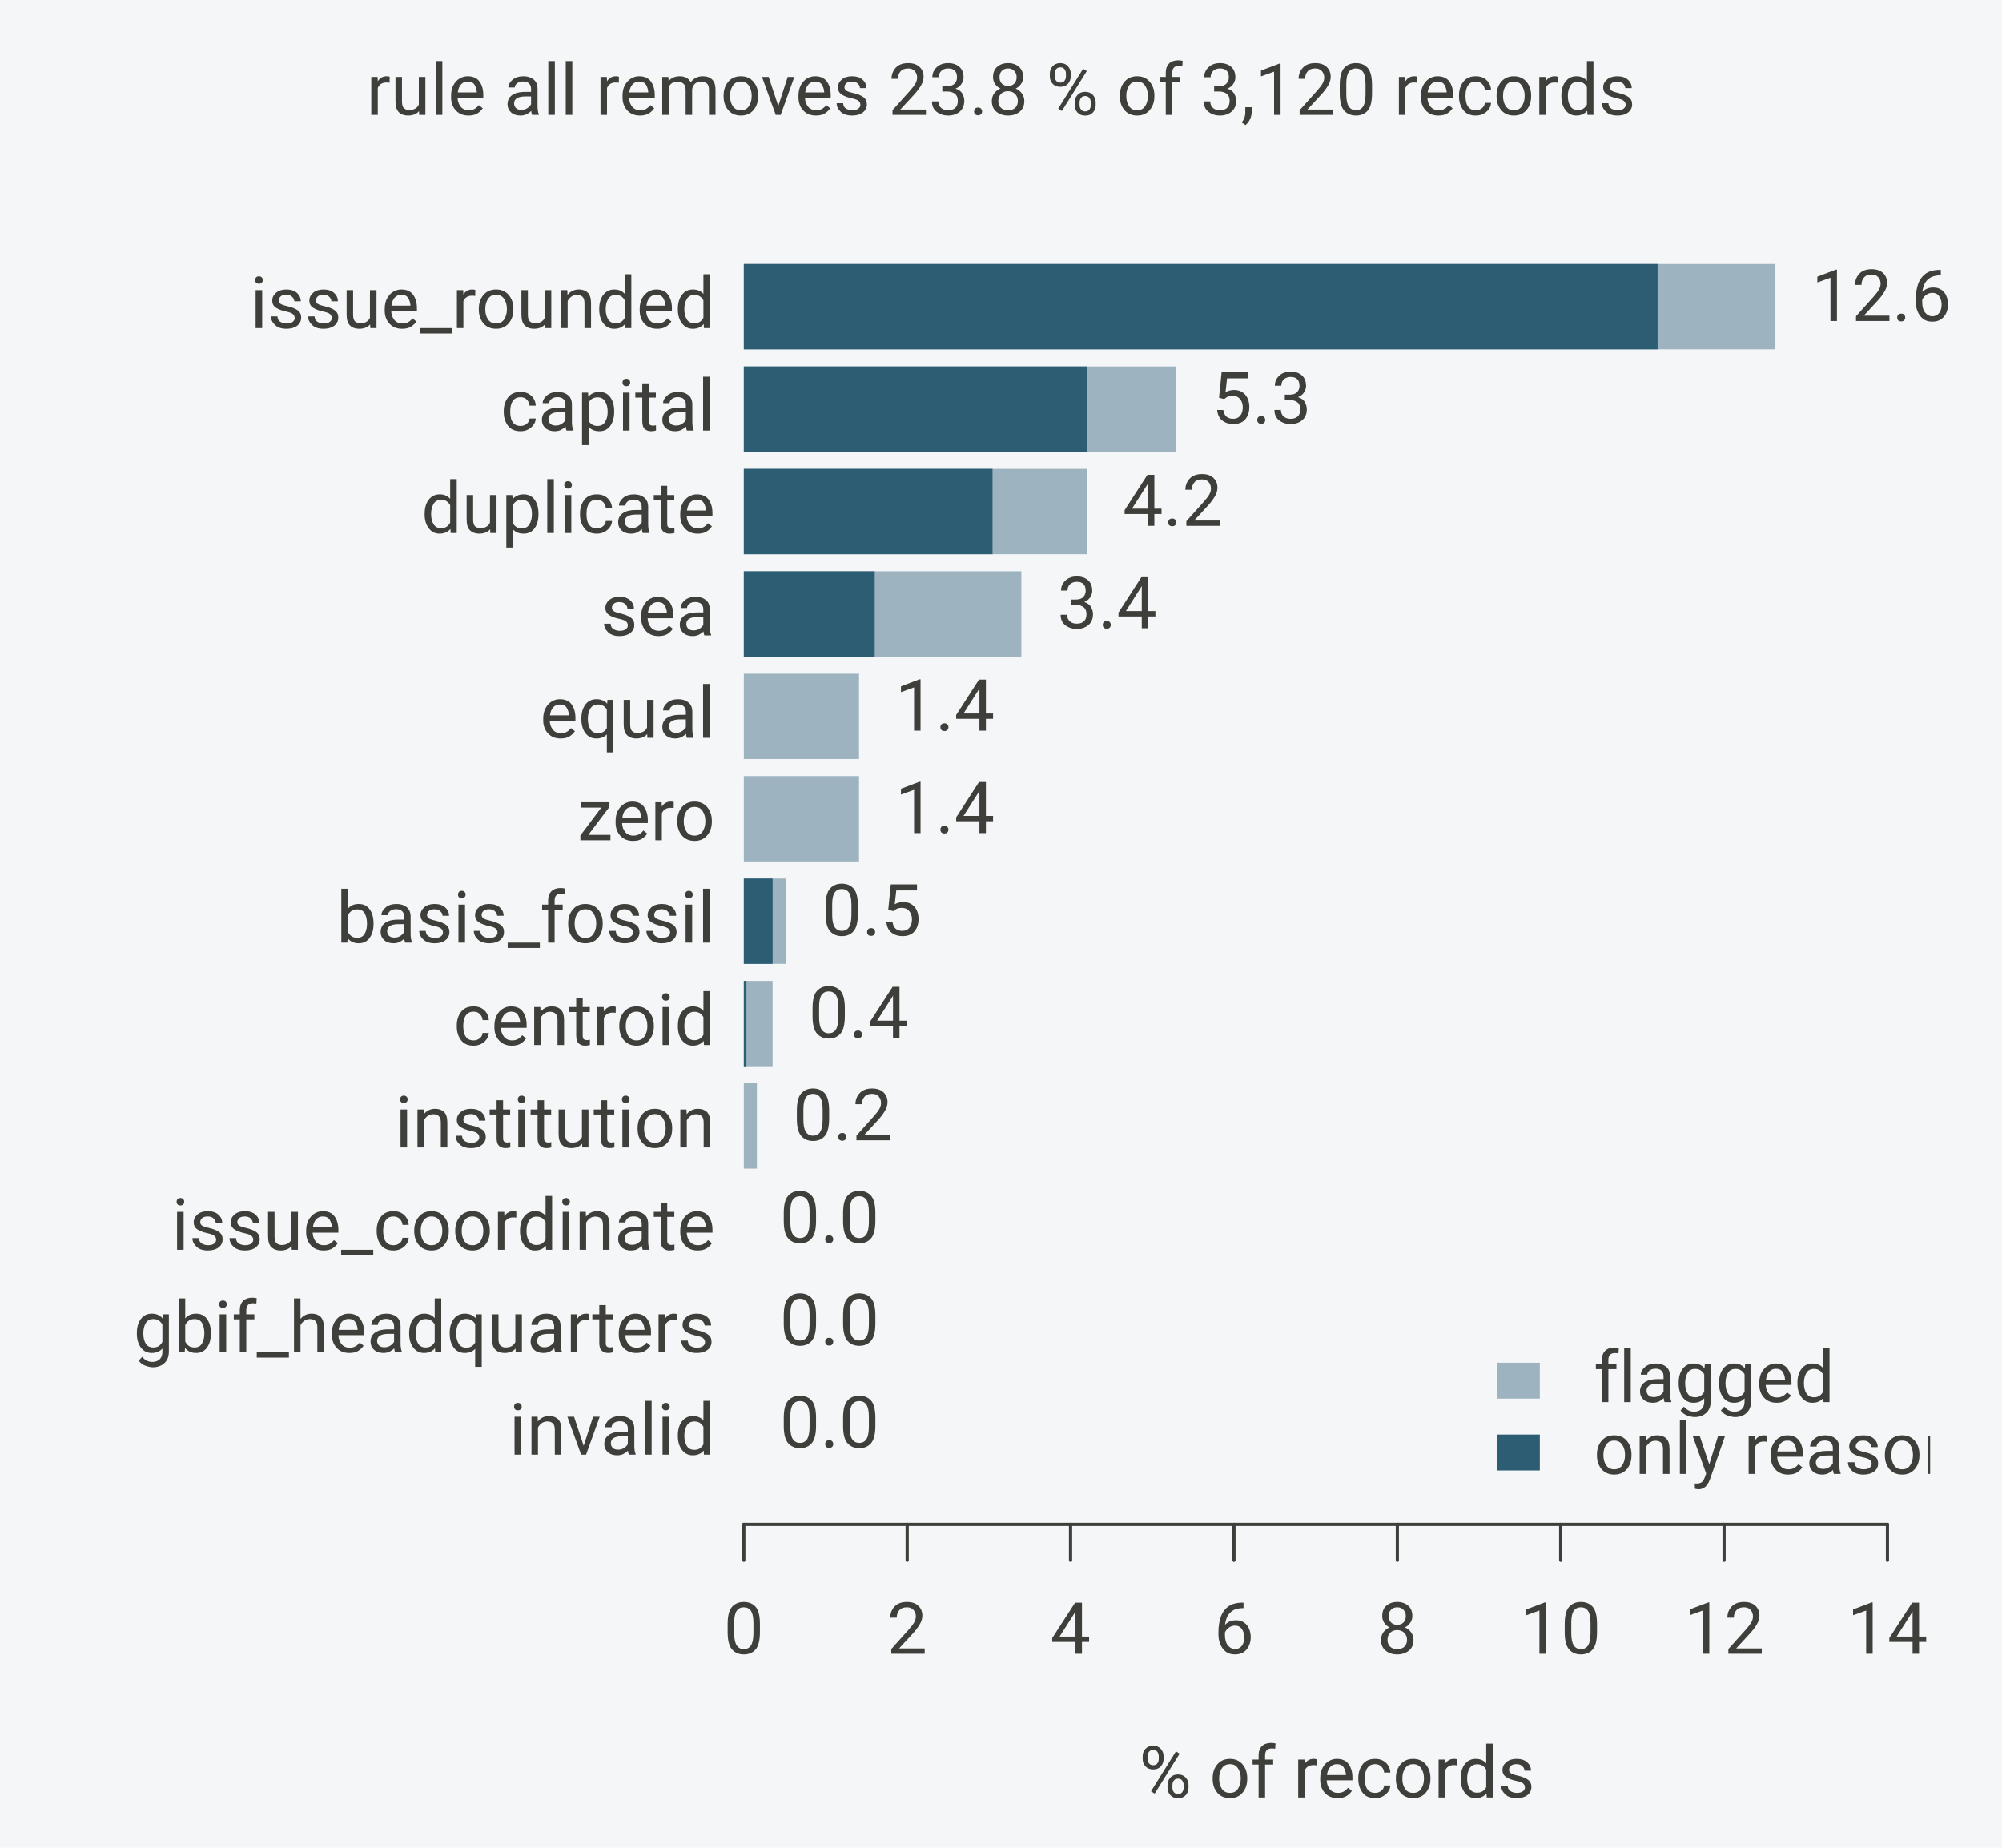
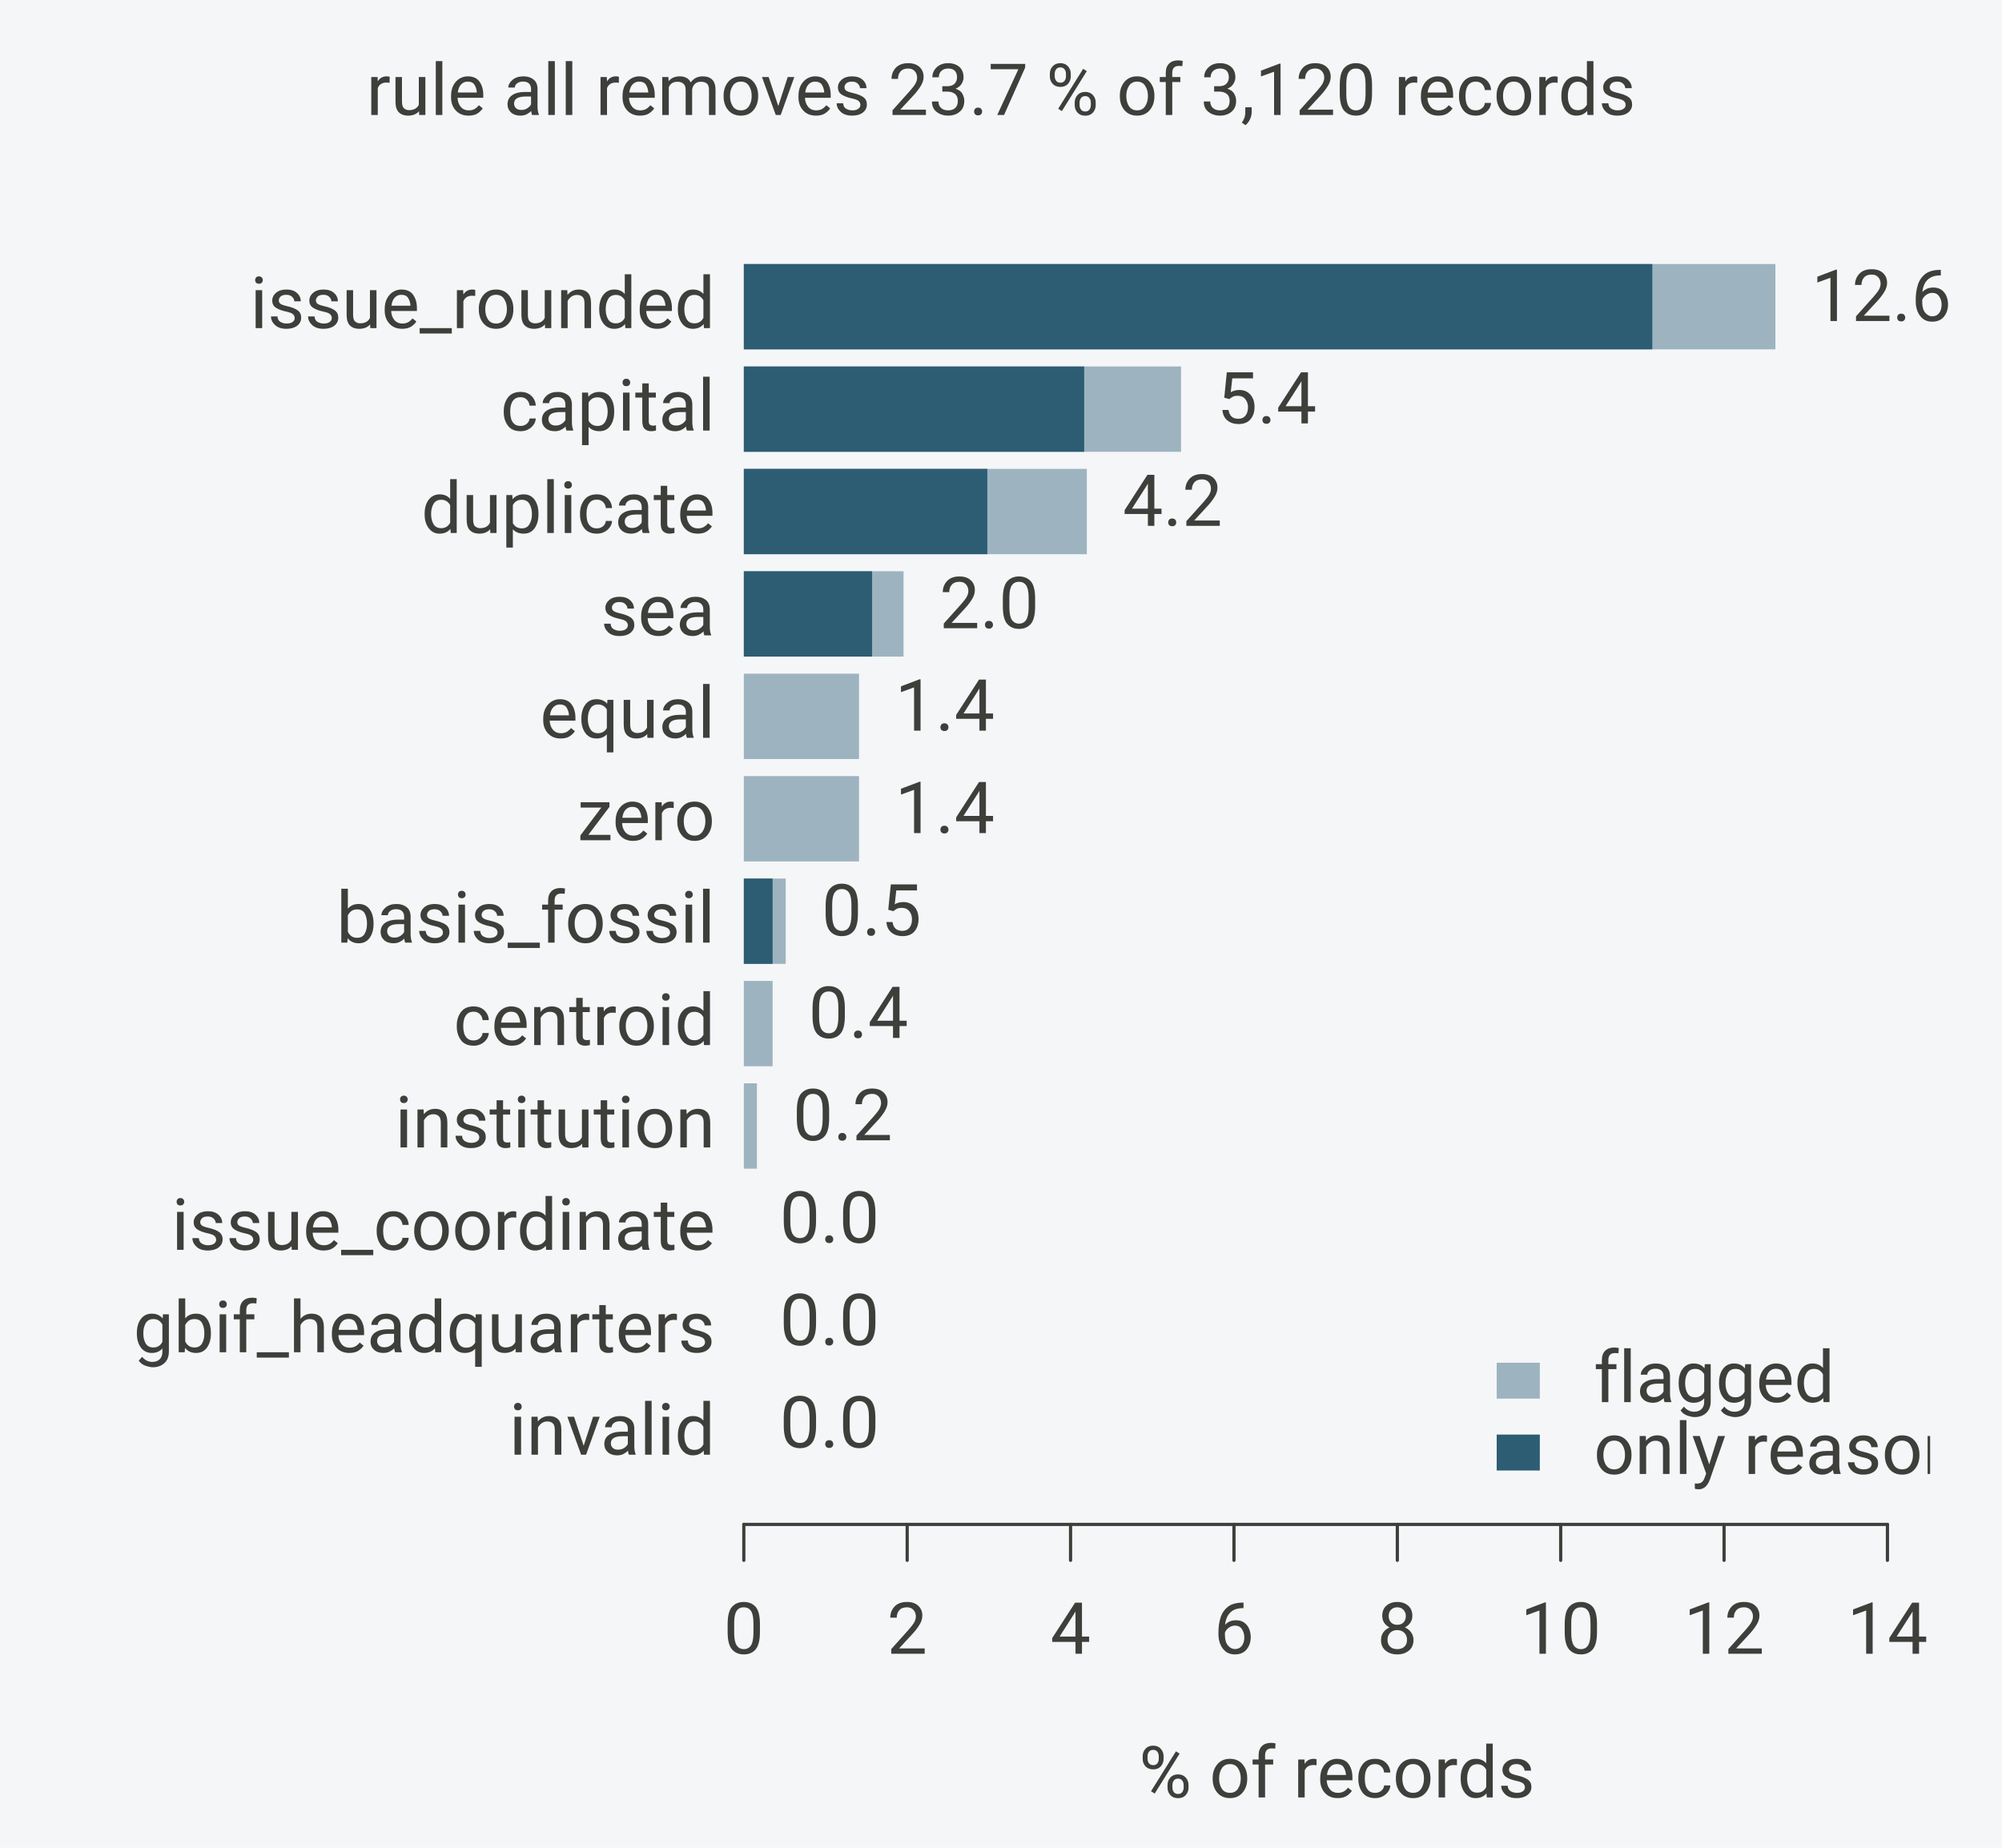
<svg xmlns="http://www.w3.org/2000/svg" width="468.00pt" height="432.00pt" viewBox="0 0 468.00 432.00">
  <g class="svglite">
    <defs>
      <style type="text/css">
    /* theme-aware-processed */
    .svglite line, .svglite polyline, .svglite polygon, .svglite path, .svglite circle {
      fill: none;
      stroke: #3E3F3A;
      stroke-linecap: round;
      stroke-linejoin: round;
      stroke-miterlimit: 10.00;
    }
    .svglite &gt; g &gt; rect {
      fill: none;
      stroke: #3E3F3A;
      stroke-linecap: round;
      stroke-linejoin: round;
      stroke-miterlimit: 10.00;
    }
    .svglite text {
      white-space: pre;
      fill: #3E3F3A;
    }
    .svglite g.glyphgroup path {
      fill: inherit;
      stroke: none;
    }
  </style>
    </defs>
    <rect class="svg-bg" width="100%" height="100%" style="stroke: none; fill: #F5F6F8;" />
    <defs>
      <clipPath id="cpMC4wMHw0NjguMDB8MC4wMHw0MzIuMDA=">
        <rect x="0.00" y="0.00" width="468.00" height="432.00" />
      </clipPath>
    </defs>
    <g clip-path="url(#cpMC4wMHw0NjguMDB8MC4wMHw0MzIuMDA=)">
      <rect x="173.88" y="325.11" width="0.00" height="19.95" style="stroke-width: 0.75; stroke: none; fill: #9DB4C0;" />
      <rect x="173.88" y="301.17" width="0.00" height="19.95" style="stroke-width: 0.75; stroke: none; fill: #9DB4C0;" />
      <rect x="173.88" y="277.23" width="0.00" height="19.95" style="stroke-width: 0.75; stroke: none; fill: #9DB4C0;" />
      <rect x="173.88" y="253.28" width="3.06" height="19.95" style="stroke-width: 0.75; stroke: none; fill: #9DB4C0;" />
      <rect x="173.88" y="229.34" width="6.73" height="19.95" style="stroke-width: 0.75; stroke: none; fill: #9DB4C0;" />
      <rect x="173.88" y="205.40" width="9.79" height="19.95" style="stroke-width: 0.75; stroke: none; fill: #9DB4C0;" />
      <rect x="173.88" y="181.45" width="26.93" height="19.95" style="stroke-width: 0.75; stroke: none; fill: #9DB4C0;" />
      <rect x="173.88" y="157.51" width="26.93" height="19.95" style="stroke-width: 0.75; stroke: none; fill: #9DB4C0;" />
-       <rect x="173.88" y="133.56" width="64.88" height="19.95" style="stroke-width: 0.75; stroke: none; fill: #9DB4C0;" />
+       <rect x="173.88" y="133.56" width="37.34" height="19.95" style="stroke-width: 0.75; stroke: none; fill: #9DB4C0;" />
      <rect x="173.88" y="109.62" width="80.18" height="19.95" style="stroke-width: 0.75; stroke: none; fill: #9DB4C0;" />
-       <rect x="173.88" y="85.68" width="100.99" height="19.95" style="stroke-width: 0.75; stroke: none; fill: #9DB4C0;" />
+       <rect x="173.88" y="85.68" width="102.21" height="19.95" style="stroke-width: 0.75; stroke: none; fill: #9DB4C0;" />
      <rect x="173.88" y="61.73" width="241.15" height="19.95" style="stroke-width: 0.75; stroke: none; fill: #9DB4C0;" />
      <text x="312.54" y="420.24" text-anchor="middle" style="font-size: 1.4em; font-family: &quot;Roboto&quot;, -apple-system, BlinkMacSystemFont, &quot;Segoe UI&quot;, system-ui, sans-serif;">% of records</text>
      <line x1="173.88" y1="356.40" x2="441.22" y2="356.40" style="stroke-width: 0.75;" />
      <line x1="173.88" y1="356.40" x2="173.88" y2="364.80" style="stroke-width: 0.75;" />
      <line x1="212.07" y1="356.40" x2="212.07" y2="364.80" style="stroke-width: 0.75;" />
      <line x1="250.26" y1="356.40" x2="250.26" y2="364.80" style="stroke-width: 0.75;" />
      <line x1="288.46" y1="356.40" x2="288.46" y2="364.80" style="stroke-width: 0.75;" />
      <line x1="326.65" y1="356.40" x2="326.65" y2="364.80" style="stroke-width: 0.75;" />
      <line x1="364.84" y1="356.40" x2="364.84" y2="364.80" style="stroke-width: 0.75;" />
      <line x1="403.03" y1="356.40" x2="403.03" y2="364.80" style="stroke-width: 0.75;" />
      <line x1="441.22" y1="356.40" x2="441.22" y2="364.80" style="stroke-width: 0.75;" />
      <text x="173.88" y="386.64" text-anchor="middle" style="font-size: 1.4em; font-family: &quot;Roboto&quot;, -apple-system, BlinkMacSystemFont, &quot;Segoe UI&quot;, system-ui, sans-serif;">0</text>
      <text x="212.07" y="386.64" text-anchor="middle" style="font-size: 1.4em; font-family: &quot;Roboto&quot;, -apple-system, BlinkMacSystemFont, &quot;Segoe UI&quot;, system-ui, sans-serif;">2</text>
      <text x="250.26" y="386.64" text-anchor="middle" style="font-size: 1.4em; font-family: &quot;Roboto&quot;, -apple-system, BlinkMacSystemFont, &quot;Segoe UI&quot;, system-ui, sans-serif;">4</text>
      <text x="288.46" y="386.64" text-anchor="middle" style="font-size: 1.4em; font-family: &quot;Roboto&quot;, -apple-system, BlinkMacSystemFont, &quot;Segoe UI&quot;, system-ui, sans-serif;">6</text>
      <text x="326.65" y="386.64" text-anchor="middle" style="font-size: 1.4em; font-family: &quot;Roboto&quot;, -apple-system, BlinkMacSystemFont, &quot;Segoe UI&quot;, system-ui, sans-serif;">8</text>
      <text x="364.84" y="386.64" text-anchor="middle" style="font-size: 1.4em; font-family: &quot;Roboto&quot;, -apple-system, BlinkMacSystemFont, &quot;Segoe UI&quot;, system-ui, sans-serif;">10</text>
      <text x="403.03" y="386.64" text-anchor="middle" style="font-size: 1.4em; font-family: &quot;Roboto&quot;, -apple-system, BlinkMacSystemFont, &quot;Segoe UI&quot;, system-ui, sans-serif;">12</text>
      <text x="441.22" y="386.64" text-anchor="middle" style="font-size: 1.4em; font-family: &quot;Roboto&quot;, -apple-system, BlinkMacSystemFont, &quot;Segoe UI&quot;, system-ui, sans-serif;">14</text>
-       <rect x="173.88" y="325.11" width="0.00" height="19.95" style="stroke-width: 0.75; stroke: none; fill: #2C5D73;" />
-       <rect x="173.88" y="301.17" width="0.00" height="19.95" style="stroke-width: 0.75; stroke: none; fill: #2C5D73;" />
-       <rect x="173.88" y="277.23" width="0.00" height="19.95" style="stroke-width: 0.75; stroke: none; fill: #2C5D73;" />
-       <rect x="173.88" y="253.28" width="0.00" height="19.95" style="stroke-width: 0.75; stroke: none; fill: #2C5D73;" />
-       <rect x="173.88" y="229.34" width="0.61" height="19.95" style="stroke-width: 0.75; stroke: none; fill: #2C5D73;" />
-       <rect x="173.88" y="205.40" width="6.73" height="19.95" style="stroke-width: 0.75; stroke: none; fill: #2C5D73;" />
-       <rect x="173.88" y="181.45" width="0.00" height="19.95" style="stroke-width: 0.75; stroke: none; fill: #2C5D73;" />
-       <rect x="173.88" y="157.51" width="0.00" height="19.95" style="stroke-width: 0.75; stroke: none; fill: #2C5D73;" />
-       <rect x="173.88" y="133.56" width="30.60" height="19.95" style="stroke-width: 0.75; stroke: none; fill: #2C5D73;" />
-       <rect x="173.88" y="109.62" width="58.14" height="19.95" style="stroke-width: 0.75; stroke: none; fill: #2C5D73;" />
-       <rect x="173.88" y="85.68" width="80.18" height="19.95" style="stroke-width: 0.75; stroke: none; fill: #2C5D73;" />
-       <rect x="173.88" y="61.73" width="213.61" height="19.95" style="stroke-width: 0.75; stroke: none; fill: #2C5D73;" />
+       <rect class="preserve-color" x="173.88" y="325.11" width="0.00" height="19.95" style="stroke-width: 0.75; stroke: none; fill: #2C5D73;" />
+       <rect class="preserve-color" x="173.88" y="301.17" width="0.00" height="19.95" style="stroke-width: 0.75; stroke: none; fill: #2C5D73;" />
+       <rect class="preserve-color" x="173.88" y="277.23" width="0.00" height="19.95" style="stroke-width: 0.75; stroke: none; fill: #2C5D73;" />
+       <rect class="preserve-color" x="173.88" y="253.28" width="0.00" height="19.95" style="stroke-width: 0.75; stroke: none; fill: #2C5D73;" />
+       <rect class="preserve-color" x="173.88" y="229.34" width="0.00" height="19.95" style="stroke-width: 0.75; stroke: none; fill: #2C5D73;" />
+       <rect class="preserve-color" x="173.88" y="205.40" width="6.73" height="19.95" style="stroke-width: 0.75; stroke: none; fill: #2C5D73;" />
+       <rect class="preserve-color" x="173.88" y="181.45" width="0.00" height="19.95" style="stroke-width: 0.75; stroke: none; fill: #2C5D73;" />
+       <rect class="preserve-color" x="173.88" y="157.51" width="0.00" height="19.95" style="stroke-width: 0.75; stroke: none; fill: #2C5D73;" />
+       <rect class="preserve-color" x="173.88" y="133.56" width="29.99" height="19.95" style="stroke-width: 0.75; stroke: none; fill: #2C5D73;" />
+       <rect class="preserve-color" x="173.88" y="109.62" width="56.92" height="19.95" style="stroke-width: 0.75; stroke: none; fill: #2C5D73;" />
+       <rect class="preserve-color" x="173.88" y="85.68" width="79.57" height="19.95" style="stroke-width: 0.75; stroke: none; fill: #2C5D73;" />
+       <rect class="preserve-color" x="173.88" y="61.73" width="212.38" height="19.95" style="stroke-width: 0.75; stroke: none; fill: #2C5D73;" />
      <text x="167.16" y="340.10" text-anchor="end" style="font-size: 1.4em; font-family: &quot;Roboto&quot;, -apple-system, BlinkMacSystemFont, &quot;Segoe UI&quot;, system-ui, sans-serif;">invalid</text>
      <text x="167.16" y="316.16" text-anchor="end" style="font-size: 1.4em; font-family: &quot;Roboto&quot;, -apple-system, BlinkMacSystemFont, &quot;Segoe UI&quot;, system-ui, sans-serif;">gbif_headquarters</text>
      <text x="167.16" y="292.21" text-anchor="end" style="font-size: 1.4em; font-family: &quot;Roboto&quot;, -apple-system, BlinkMacSystemFont, &quot;Segoe UI&quot;, system-ui, sans-serif;">issue_coordinate</text>
      <text x="167.16" y="268.27" text-anchor="end" style="font-size: 1.4em; font-family: &quot;Roboto&quot;, -apple-system, BlinkMacSystemFont, &quot;Segoe UI&quot;, system-ui, sans-serif;">institution</text>
      <text x="167.16" y="244.33" text-anchor="end" style="font-size: 1.4em; font-family: &quot;Roboto&quot;, -apple-system, BlinkMacSystemFont, &quot;Segoe UI&quot;, system-ui, sans-serif;">centroid</text>
      <text x="167.16" y="220.38" text-anchor="end" style="font-size: 1.4em; font-family: &quot;Roboto&quot;, -apple-system, BlinkMacSystemFont, &quot;Segoe UI&quot;, system-ui, sans-serif;">basis_fossil</text>
      <text x="167.16" y="196.44" text-anchor="end" style="font-size: 1.4em; font-family: &quot;Roboto&quot;, -apple-system, BlinkMacSystemFont, &quot;Segoe UI&quot;, system-ui, sans-serif;">zero</text>
      <text x="167.16" y="172.50" text-anchor="end" style="font-size: 1.4em; font-family: &quot;Roboto&quot;, -apple-system, BlinkMacSystemFont, &quot;Segoe UI&quot;, system-ui, sans-serif;">equal</text>
      <text x="167.16" y="148.55" text-anchor="end" style="font-size: 1.4em; font-family: &quot;Roboto&quot;, -apple-system, BlinkMacSystemFont, &quot;Segoe UI&quot;, system-ui, sans-serif;">sea</text>
      <text x="167.16" y="124.61" text-anchor="end" style="font-size: 1.4em; font-family: &quot;Roboto&quot;, -apple-system, BlinkMacSystemFont, &quot;Segoe UI&quot;, system-ui, sans-serif;">duplicate</text>
      <text x="167.16" y="100.66" text-anchor="end" style="font-size: 1.4em; font-family: &quot;Roboto&quot;, -apple-system, BlinkMacSystemFont, &quot;Segoe UI&quot;, system-ui, sans-serif;">capital</text>
      <text x="167.16" y="76.72" text-anchor="end" style="font-size: 1.4em; font-family: &quot;Roboto&quot;, -apple-system, BlinkMacSystemFont, &quot;Segoe UI&quot;, system-ui, sans-serif;">issue_rounded</text>
      <text x="182.28" y="338.43" style="font-size: 1.4em; font-family: &quot;Roboto&quot;, -apple-system, BlinkMacSystemFont, &quot;Segoe UI&quot;, system-ui, sans-serif;">0.0</text>
      <text x="182.28" y="314.49" style="font-size: 1.4em; font-family: &quot;Roboto&quot;, -apple-system, BlinkMacSystemFont, &quot;Segoe UI&quot;, system-ui, sans-serif;">0.0</text>
      <text x="182.28" y="290.54" style="font-size: 1.4em; font-family: &quot;Roboto&quot;, -apple-system, BlinkMacSystemFont, &quot;Segoe UI&quot;, system-ui, sans-serif;">0.0</text>
      <text x="185.34" y="266.60" style="font-size: 1.4em; font-family: &quot;Roboto&quot;, -apple-system, BlinkMacSystemFont, &quot;Segoe UI&quot;, system-ui, sans-serif;">0.2</text>
      <text x="189.01" y="242.66" style="font-size: 1.4em; font-family: &quot;Roboto&quot;, -apple-system, BlinkMacSystemFont, &quot;Segoe UI&quot;, system-ui, sans-serif;">0.4</text>
      <text x="192.07" y="218.71" style="font-size: 1.4em; font-family: &quot;Roboto&quot;, -apple-system, BlinkMacSystemFont, &quot;Segoe UI&quot;, system-ui, sans-serif;">0.5</text>
      <text x="209.21" y="194.77" style="font-size: 1.4em; font-family: &quot;Roboto&quot;, -apple-system, BlinkMacSystemFont, &quot;Segoe UI&quot;, system-ui, sans-serif;">1.4</text>
      <text x="209.21" y="170.82" style="font-size: 1.4em; font-family: &quot;Roboto&quot;, -apple-system, BlinkMacSystemFont, &quot;Segoe UI&quot;, system-ui, sans-serif;">1.4</text>
-       <text x="247.16" y="146.88" style="font-size: 1.4em; font-family: &quot;Roboto&quot;, -apple-system, BlinkMacSystemFont, &quot;Segoe UI&quot;, system-ui, sans-serif;">3.4</text>
+       <text x="219.62" y="146.88" style="font-size: 1.4em; font-family: &quot;Roboto&quot;, -apple-system, BlinkMacSystemFont, &quot;Segoe UI&quot;, system-ui, sans-serif;">2.0</text>
      <text x="262.46" y="122.94" style="font-size: 1.4em; font-family: &quot;Roboto&quot;, -apple-system, BlinkMacSystemFont, &quot;Segoe UI&quot;, system-ui, sans-serif;">4.2</text>
-       <text x="283.27" y="98.99" style="font-size: 1.4em; font-family: &quot;Roboto&quot;, -apple-system, BlinkMacSystemFont, &quot;Segoe UI&quot;, system-ui, sans-serif;">5.3</text>
+       <text x="284.49" y="98.99" style="font-size: 1.4em; font-family: &quot;Roboto&quot;, -apple-system, BlinkMacSystemFont, &quot;Segoe UI&quot;, system-ui, sans-serif;">5.4</text>
      <text x="423.43" y="75.05" style="font-size: 1.4em; font-family: &quot;Roboto&quot;, -apple-system, BlinkMacSystemFont, &quot;Segoe UI&quot;, system-ui, sans-serif;">12.6</text>
-       <text x="234.00" y="26.88" text-anchor="middle" style="font-size: 1.4em; font-family: &quot;Roboto&quot;, -apple-system, BlinkMacSystemFont, &quot;Segoe UI&quot;, system-ui, sans-serif;">rule all removes 23.8 % of 3,120 records</text>
+       <text x="234.00" y="26.88" text-anchor="middle" style="font-size: 1.4em; font-family: &quot;Roboto&quot;, -apple-system, BlinkMacSystemFont, &quot;Segoe UI&quot;, system-ui, sans-serif;">rule all removes 23.7 % of 3,120 records</text>
    </g>
    <defs>
      <clipPath id="cpMTczLjg4fDQ1MS4yMHw1MC40MHwzNTYuNDA=">
        <rect x="173.88" y="50.40" width="277.32" height="306.00" />
      </clipPath>
    </defs>
    <g clip-path="url(#cpMTczLjg4fDQ1MS4yMHw1MC40MHwzNTYuNDA=)">
      <rect x="349.88" y="318.60" width="10.08" height="8.40" style="stroke-width: 0.75; stroke: none; fill: #9DB4C0;" />
      <rect x="349.88" y="335.40" width="10.08" height="8.40" style="stroke-width: 0.75; stroke: none; fill: #2C5D73;" />
      <text x="372.56" y="327.81" style="font-size: 1.4em; font-family: &quot;Roboto&quot;, -apple-system, BlinkMacSystemFont, &quot;Segoe UI&quot;, system-ui, sans-serif;">flagged</text>
      <text x="372.56" y="344.61" style="font-size: 1.4em; font-family: &quot;Roboto&quot;, -apple-system, BlinkMacSystemFont, &quot;Segoe UI&quot;, system-ui, sans-serif;">only reason</text>
    </g>
  </g>
</svg>
